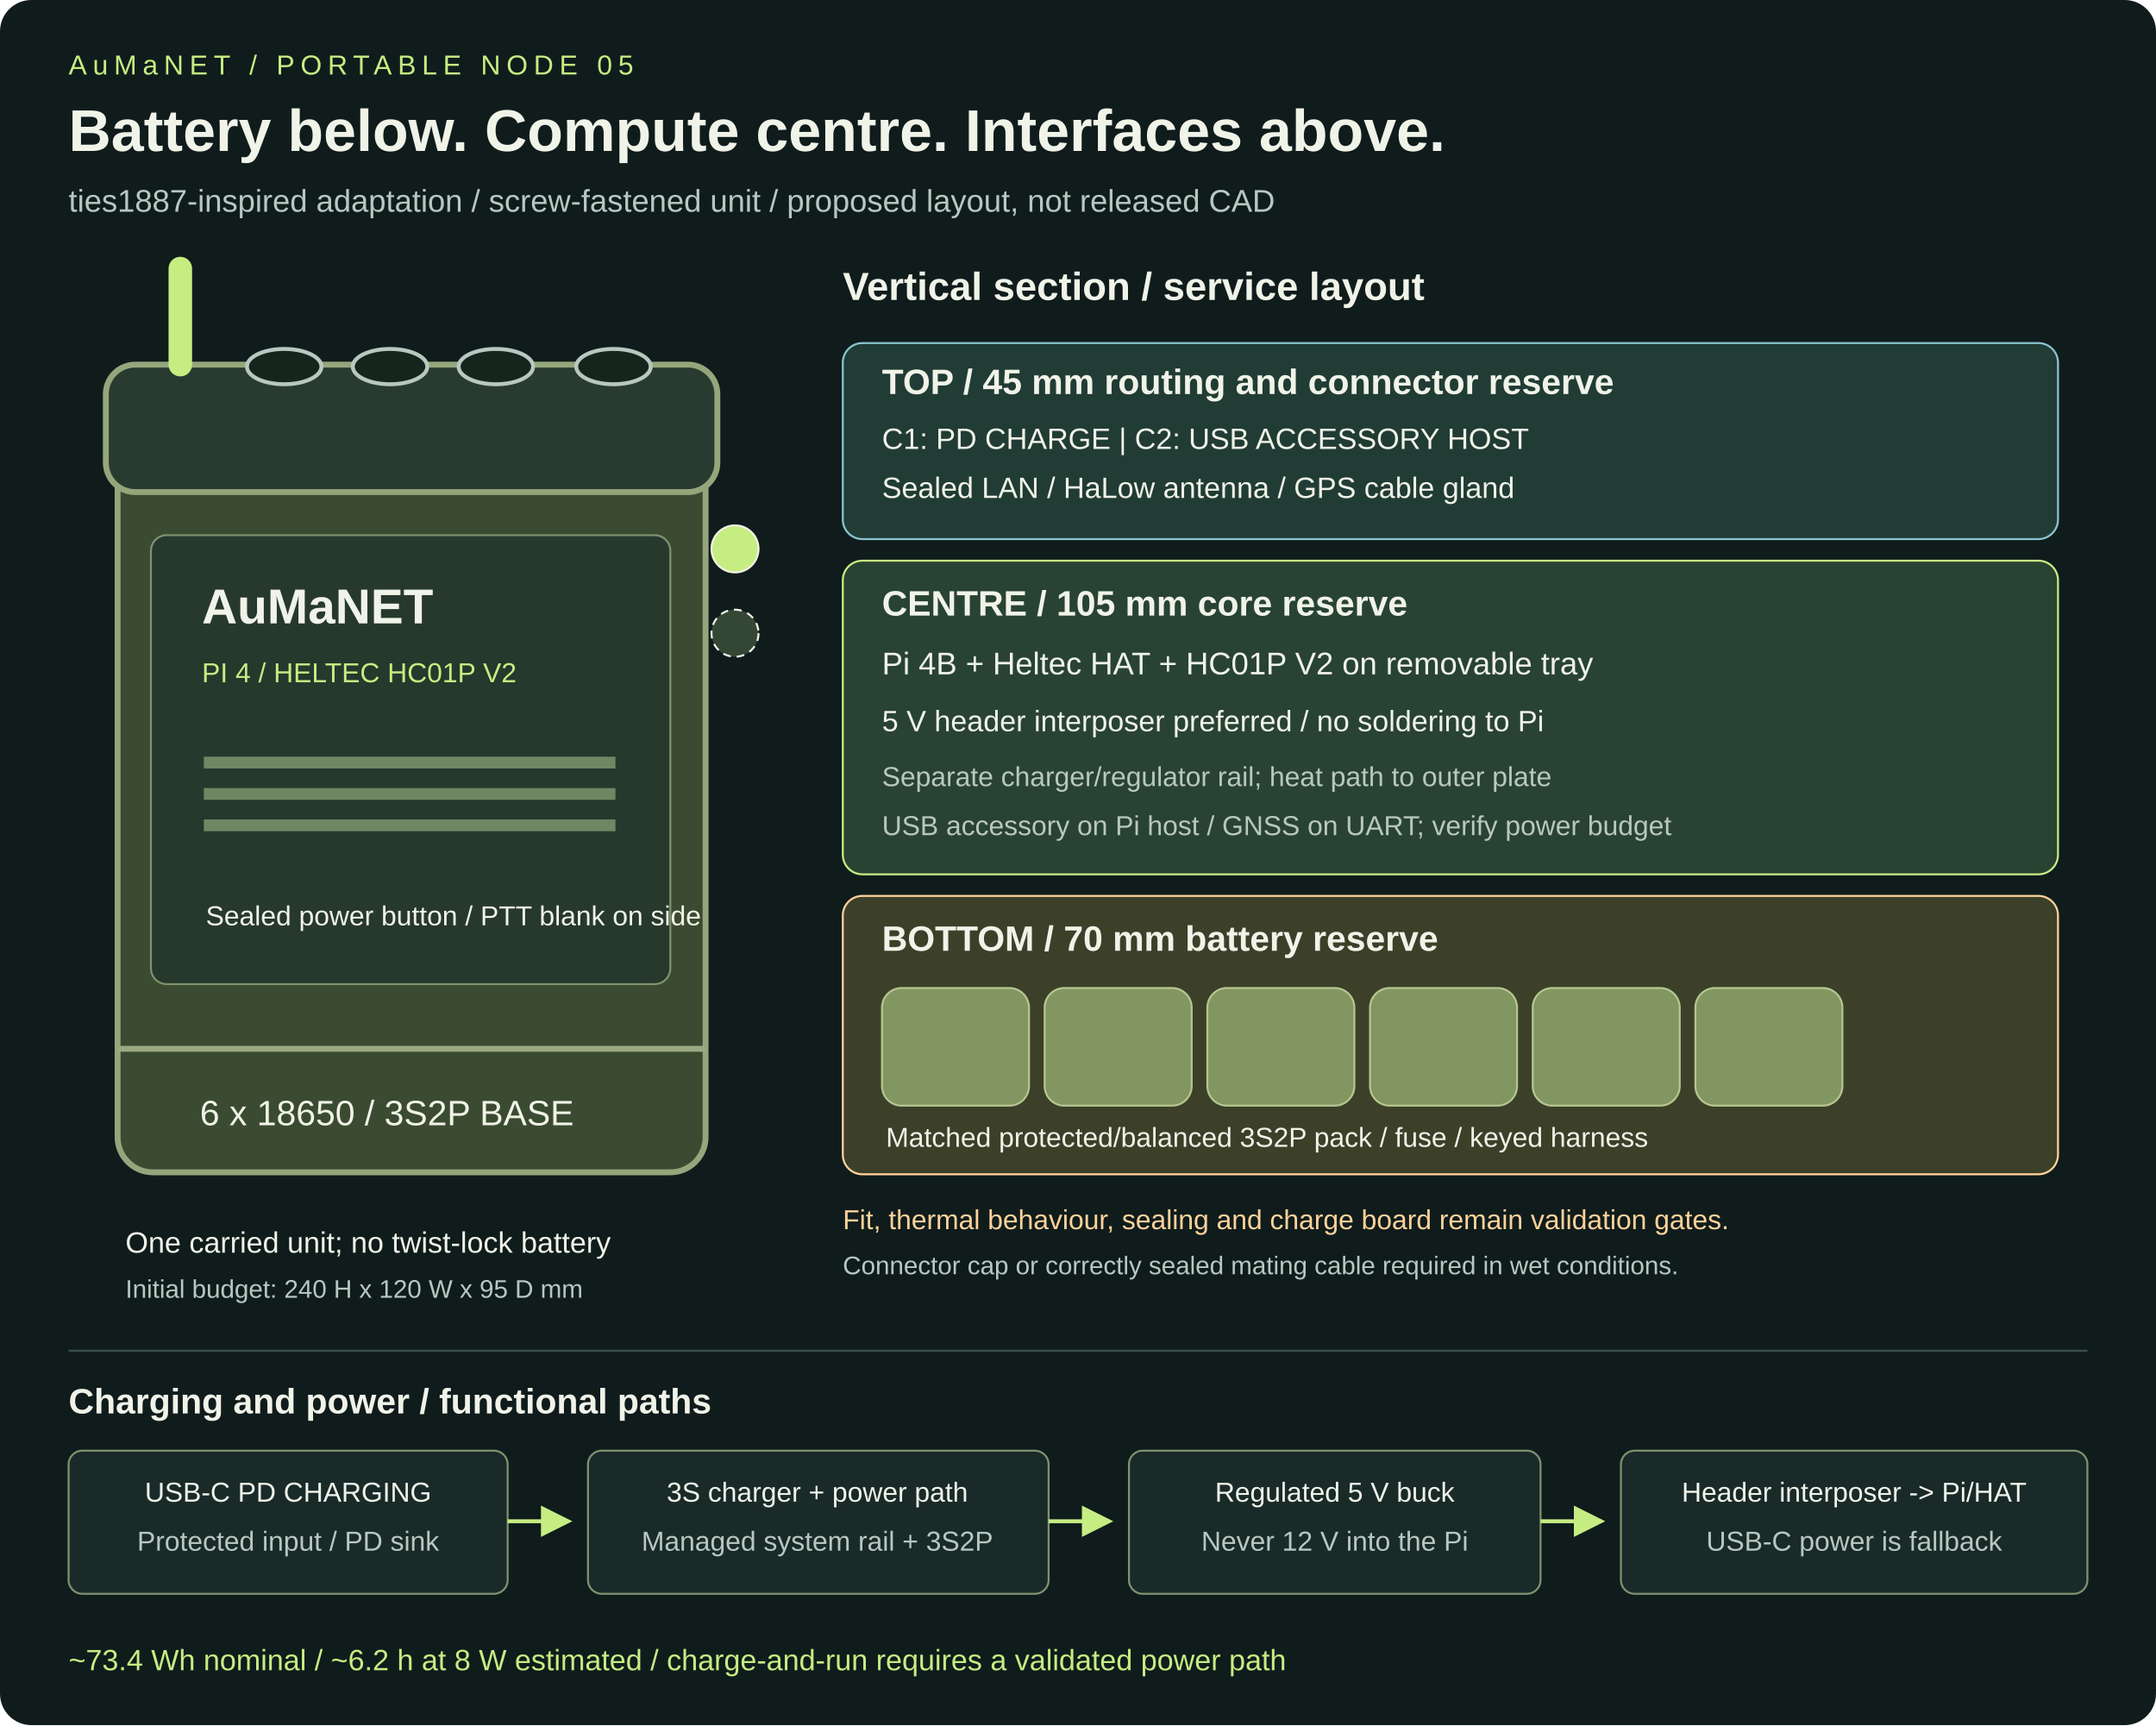
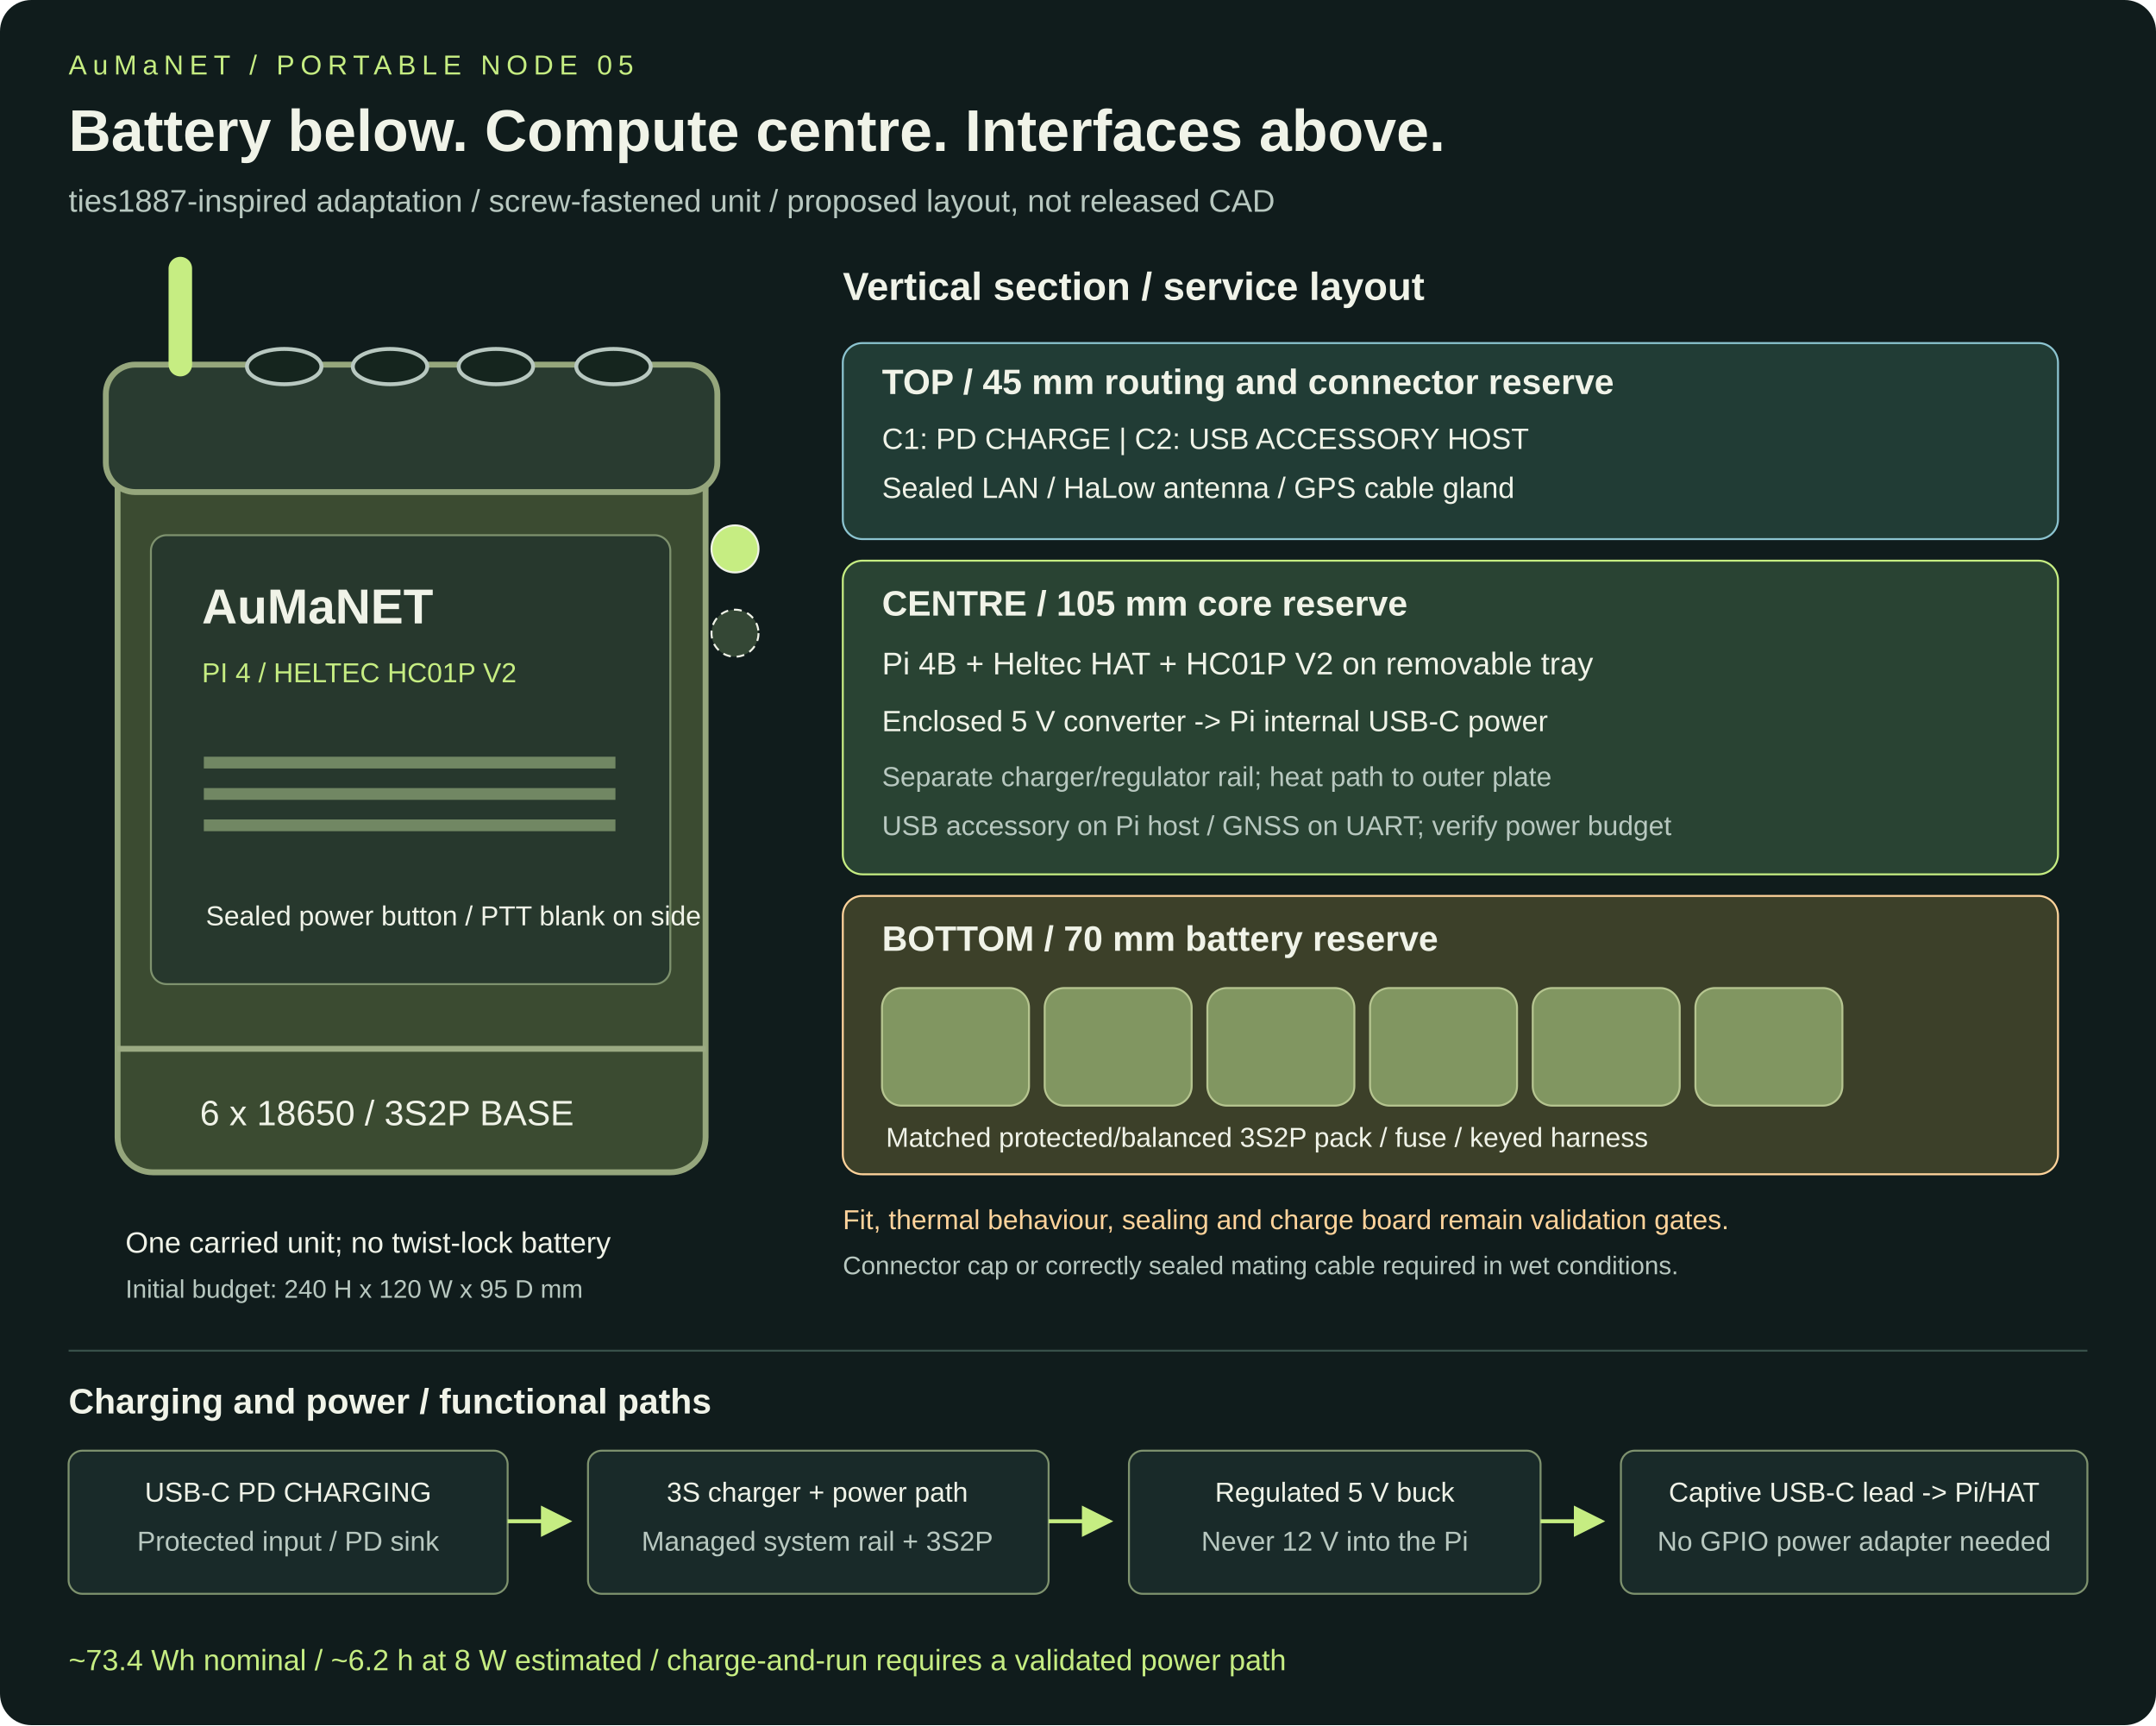
<svg xmlns="http://www.w3.org/2000/svg" viewBox="0 0 1100 880" role="img" aria-labelledby="t d">
  <defs>
    <marker id="a" markerWidth="8" markerHeight="8" refX="7" refY="4" orient="auto">
      <path d="M0 0L8 4L0 8" fill="#c6ed82" />
    </marker>
  </defs>
  <rect width="1100" height="880" rx="16" fill="#101c1c" />
  <g font-family="Arial,sans-serif" fill="#f0f3e8">
    <text x="35" y="38" font-size="14" letter-spacing="3" fill="#c6ed82">AuMaNET / PORTABLE NODE 05</text>
    <text x="35" y="77" font-size="30" font-weight="bold">Battery below. Compute centre. Interfaces above.</text>
    <text x="35" y="108" font-size="16" fill="#b8c8c0">ties1887-inspired adaptation / screw-fastened unit / proposed layout, not released CAD</text>
    <rect x="60" y="228" width="300" height="370" rx="18" fill="#3b4b31" stroke="#95a67c" stroke-width="3" />
    <path d="M60 535H360" stroke="#9baa83" stroke-width="3" />
    <rect x="54" y="186" width="312" height="65" rx="15" fill="#293b30" stroke="#95a67c" stroke-width="3" />
    <rect x="77" y="273" width="265" height="229" rx="8" fill="#27382d" stroke="#7e926e" />
    <text x="103" y="318" font-size="25" font-weight="bold">AuMaNET</text>
    <circle cx="375" cy="280" r="12" fill="#c6ed82" stroke="#f0f3e8" />
    <circle cx="375" cy="323" r="12" fill="#344735" stroke="#f0f3e8" stroke-dasharray="4 3" />
    <text x="103" y="348" font-size="14" fill="#c6ed82">PI 4 / HELTEC HC01P V2</text>
    <path d="M104 389H314M104 405H314M104 421H314" stroke="#718763" stroke-width="6" />
    <text x="105" y="472" font-size="14">Sealed power button / PTT blank on side</text>
    <text x="102" y="574" font-size="18">6 x 18650 / 3S2P BASE</text>
    <path d="M92 186V137" stroke="#c6ed82" stroke-width="12" stroke-linecap="round" />
    <g fill="#15251e" stroke="#b8c8c0" stroke-width="2">
      <ellipse cx="145" cy="187" rx="19" ry="9" />
      <ellipse cx="199" cy="187" rx="19" ry="9" />
      <ellipse cx="253" cy="187" rx="19" ry="9" />
      <ellipse cx="313" cy="187" rx="19" ry="9" />
    </g>
    <text x="64" y="639" font-size="15">One carried unit; no twist-lock battery</text>
    <text x="64" y="662" font-size="13" fill="#b8c8c0">Initial budget: 240 H x 120 W x 95 D mm</text>
    <text x="430" y="153" font-size="20" font-weight="bold">Vertical section / service layout</text>
    <rect x="430" y="175" width="620" height="100" rx="10" fill="#213c35" stroke="#8cc4d0" />
    <text x="450" y="201" font-size="18" font-weight="bold">TOP / 45 mm routing and connector reserve</text>
    <text x="450" y="229" font-size="15">C1: PD CHARGE   |   C2: USB ACCESSORY HOST</text>
    <text x="450" y="254" font-size="15">Sealed LAN / HaLow antenna / GPS cable gland</text>
    <rect x="430" y="286" width="620" height="160" rx="10" fill="#294333" stroke="#c6ed82" />
    <text x="450" y="314" font-size="18" font-weight="bold">CENTRE / 105 mm core reserve</text>
    <text x="450" y="344" font-size="16">Pi 4B + Heltec HAT + HC01P V2 on removable tray</text>
-     <text x="450" y="373" font-size="15">5 V header interposer preferred / no soldering to Pi</text>
+     <text x="450" y="373" font-size="15">Enclosed 5 V converter -&gt; Pi internal USB-C power</text>
    <text x="450" y="401" font-size="14" fill="#b8c8c0">Separate charger/regulator rail; heat path to outer plate</text>
    <text x="450" y="426" font-size="14" fill="#b8c8c0">USB accessory on Pi host / GNSS on UART; verify power budget</text>
    <rect x="430" y="457" width="620" height="142" rx="10" fill="#3c4029" stroke="#ffd39b" />
    <text x="450" y="485" font-size="18" font-weight="bold">BOTTOM / 70 mm battery reserve</text>
    <g fill="#819661" stroke="#b6c590">
      <rect x="450" y="504" width="75" height="60" rx="10" />
      <rect x="533" y="504" width="75" height="60" rx="10" />
      <rect x="616" y="504" width="75" height="60" rx="10" />
      <rect x="699" y="504" width="75" height="60" rx="10" />
      <rect x="782" y="504" width="75" height="60" rx="10" />
      <rect x="865" y="504" width="75" height="60" rx="10" />
    </g>
    <text x="452" y="585" font-size="14">Matched protected/balanced 3S2P pack / fuse / keyed harness</text>
    <text x="430" y="627" font-size="14" fill="#ffd39b">Fit, thermal behaviour, sealing and charge board remain validation gates.</text>
    <text x="430" y="650" font-size="13" fill="#b8c8c0">Connector cap or correctly sealed mating cable required in wet conditions.</text>
    <path d="M35 689H1065" stroke="#38504a" />
    <text x="35" y="721" font-size="18" font-weight="bold">Charging and power / functional paths</text>
    <g fill="#192a29" stroke="#7e926e">
      <rect x="35" y="740" width="224" height="73" rx="7" />
      <rect x="300" y="740" width="235" height="73" rx="7" />
      <rect x="576" y="740" width="210" height="73" rx="7" />
      <rect x="827" y="740" width="238" height="73" rx="7" />
    </g>
    <g text-anchor="middle" font-size="14">
      <text x="147" y="766">USB-C PD CHARGING</text>
      <text x="147" y="791" fill="#b8c8c0">Protected input / PD sink</text>
      <text x="417" y="766">3S charger + power path</text>
      <text x="417" y="791" fill="#b8c8c0">Managed system rail + 3S2P</text>
      <text x="681" y="766">Regulated 5 V buck</text>
      <text x="681" y="791" fill="#b8c8c0">Never 12 V into the Pi</text>
-       <text x="946" y="766">Header interposer -&gt; Pi/HAT</text>
-       <text x="946" y="791" fill="#b8c8c0">USB-C power is fallback</text>
+       <text x="946" y="766">Captive USB-C lead -&gt; Pi/HAT</text>
+       <text x="946" y="791" fill="#b8c8c0">No GPIO power adapter needed</text>
    </g>
    <g stroke="#c6ed82" stroke-width="2" marker-end="url(#a)">
      <path d="M259 776H290" />
      <path d="M535 776H566" />
      <path d="M786 776H817" />
    </g>
    <text x="35" y="852" font-size="15" fill="#c6ed82">~73.4 Wh nominal / ~6.2 h at 8 W estimated / charge-and-run requires a validated power path</text>
  </g>
</svg>
